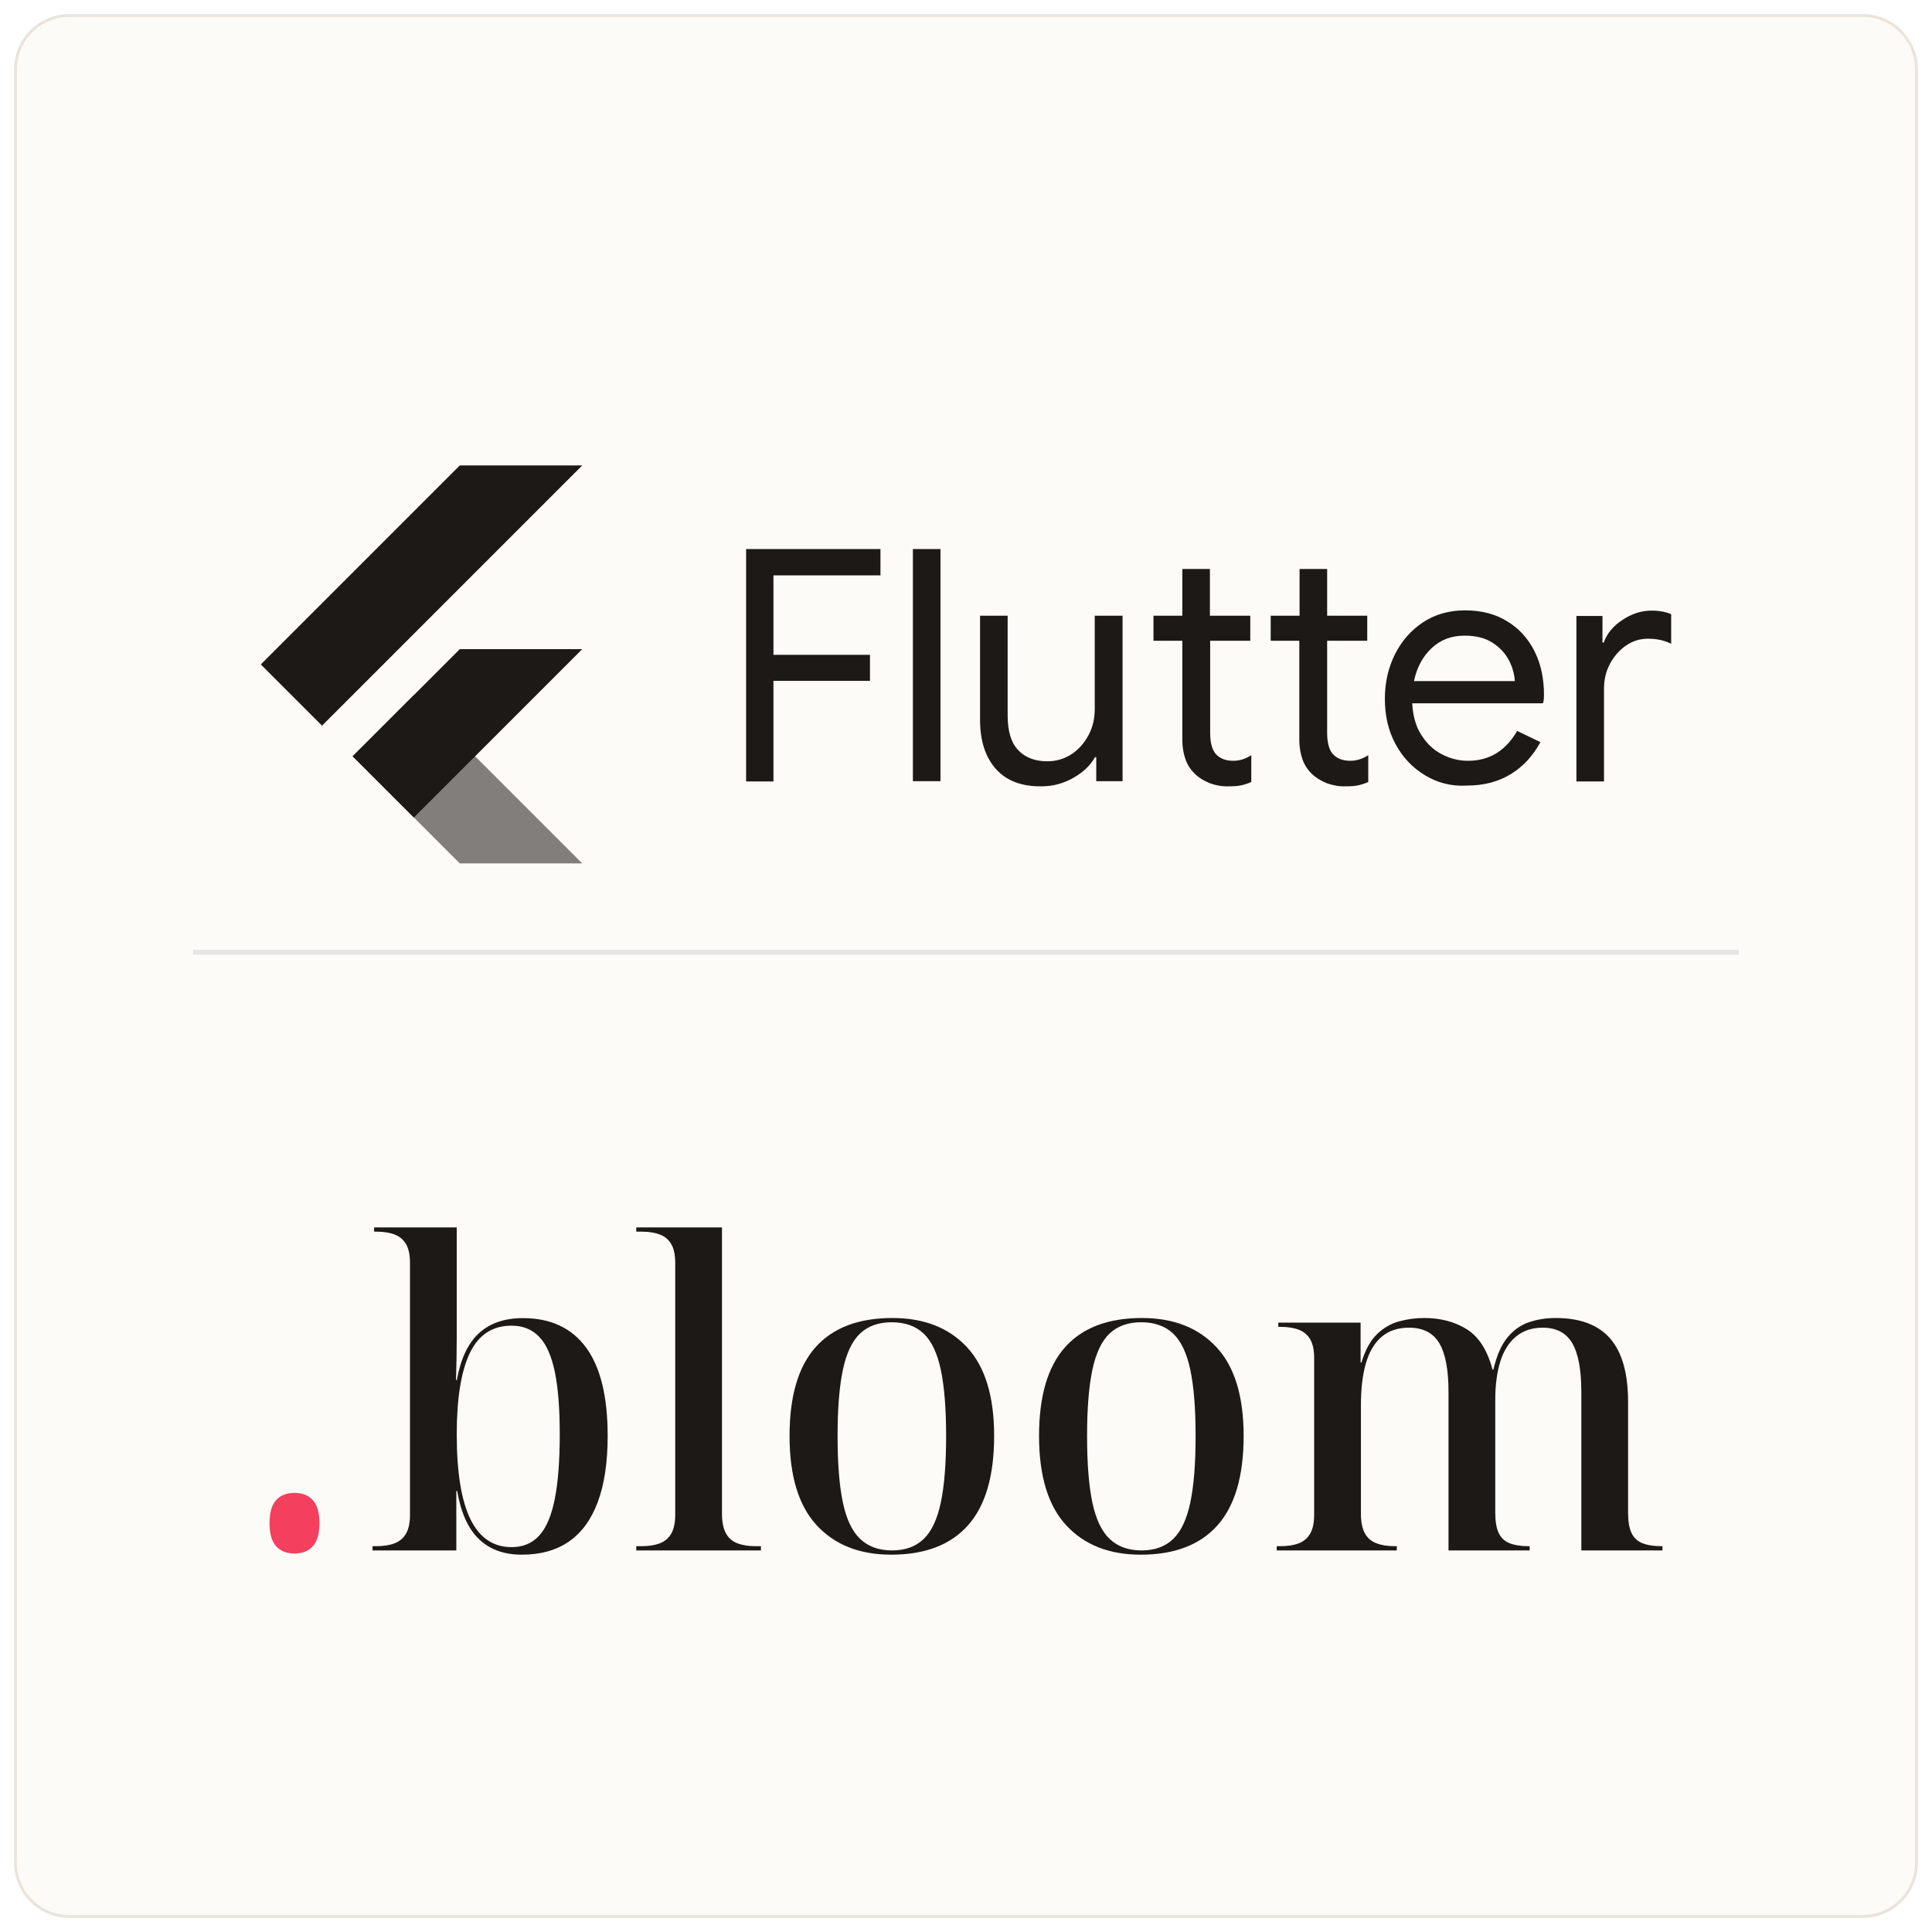
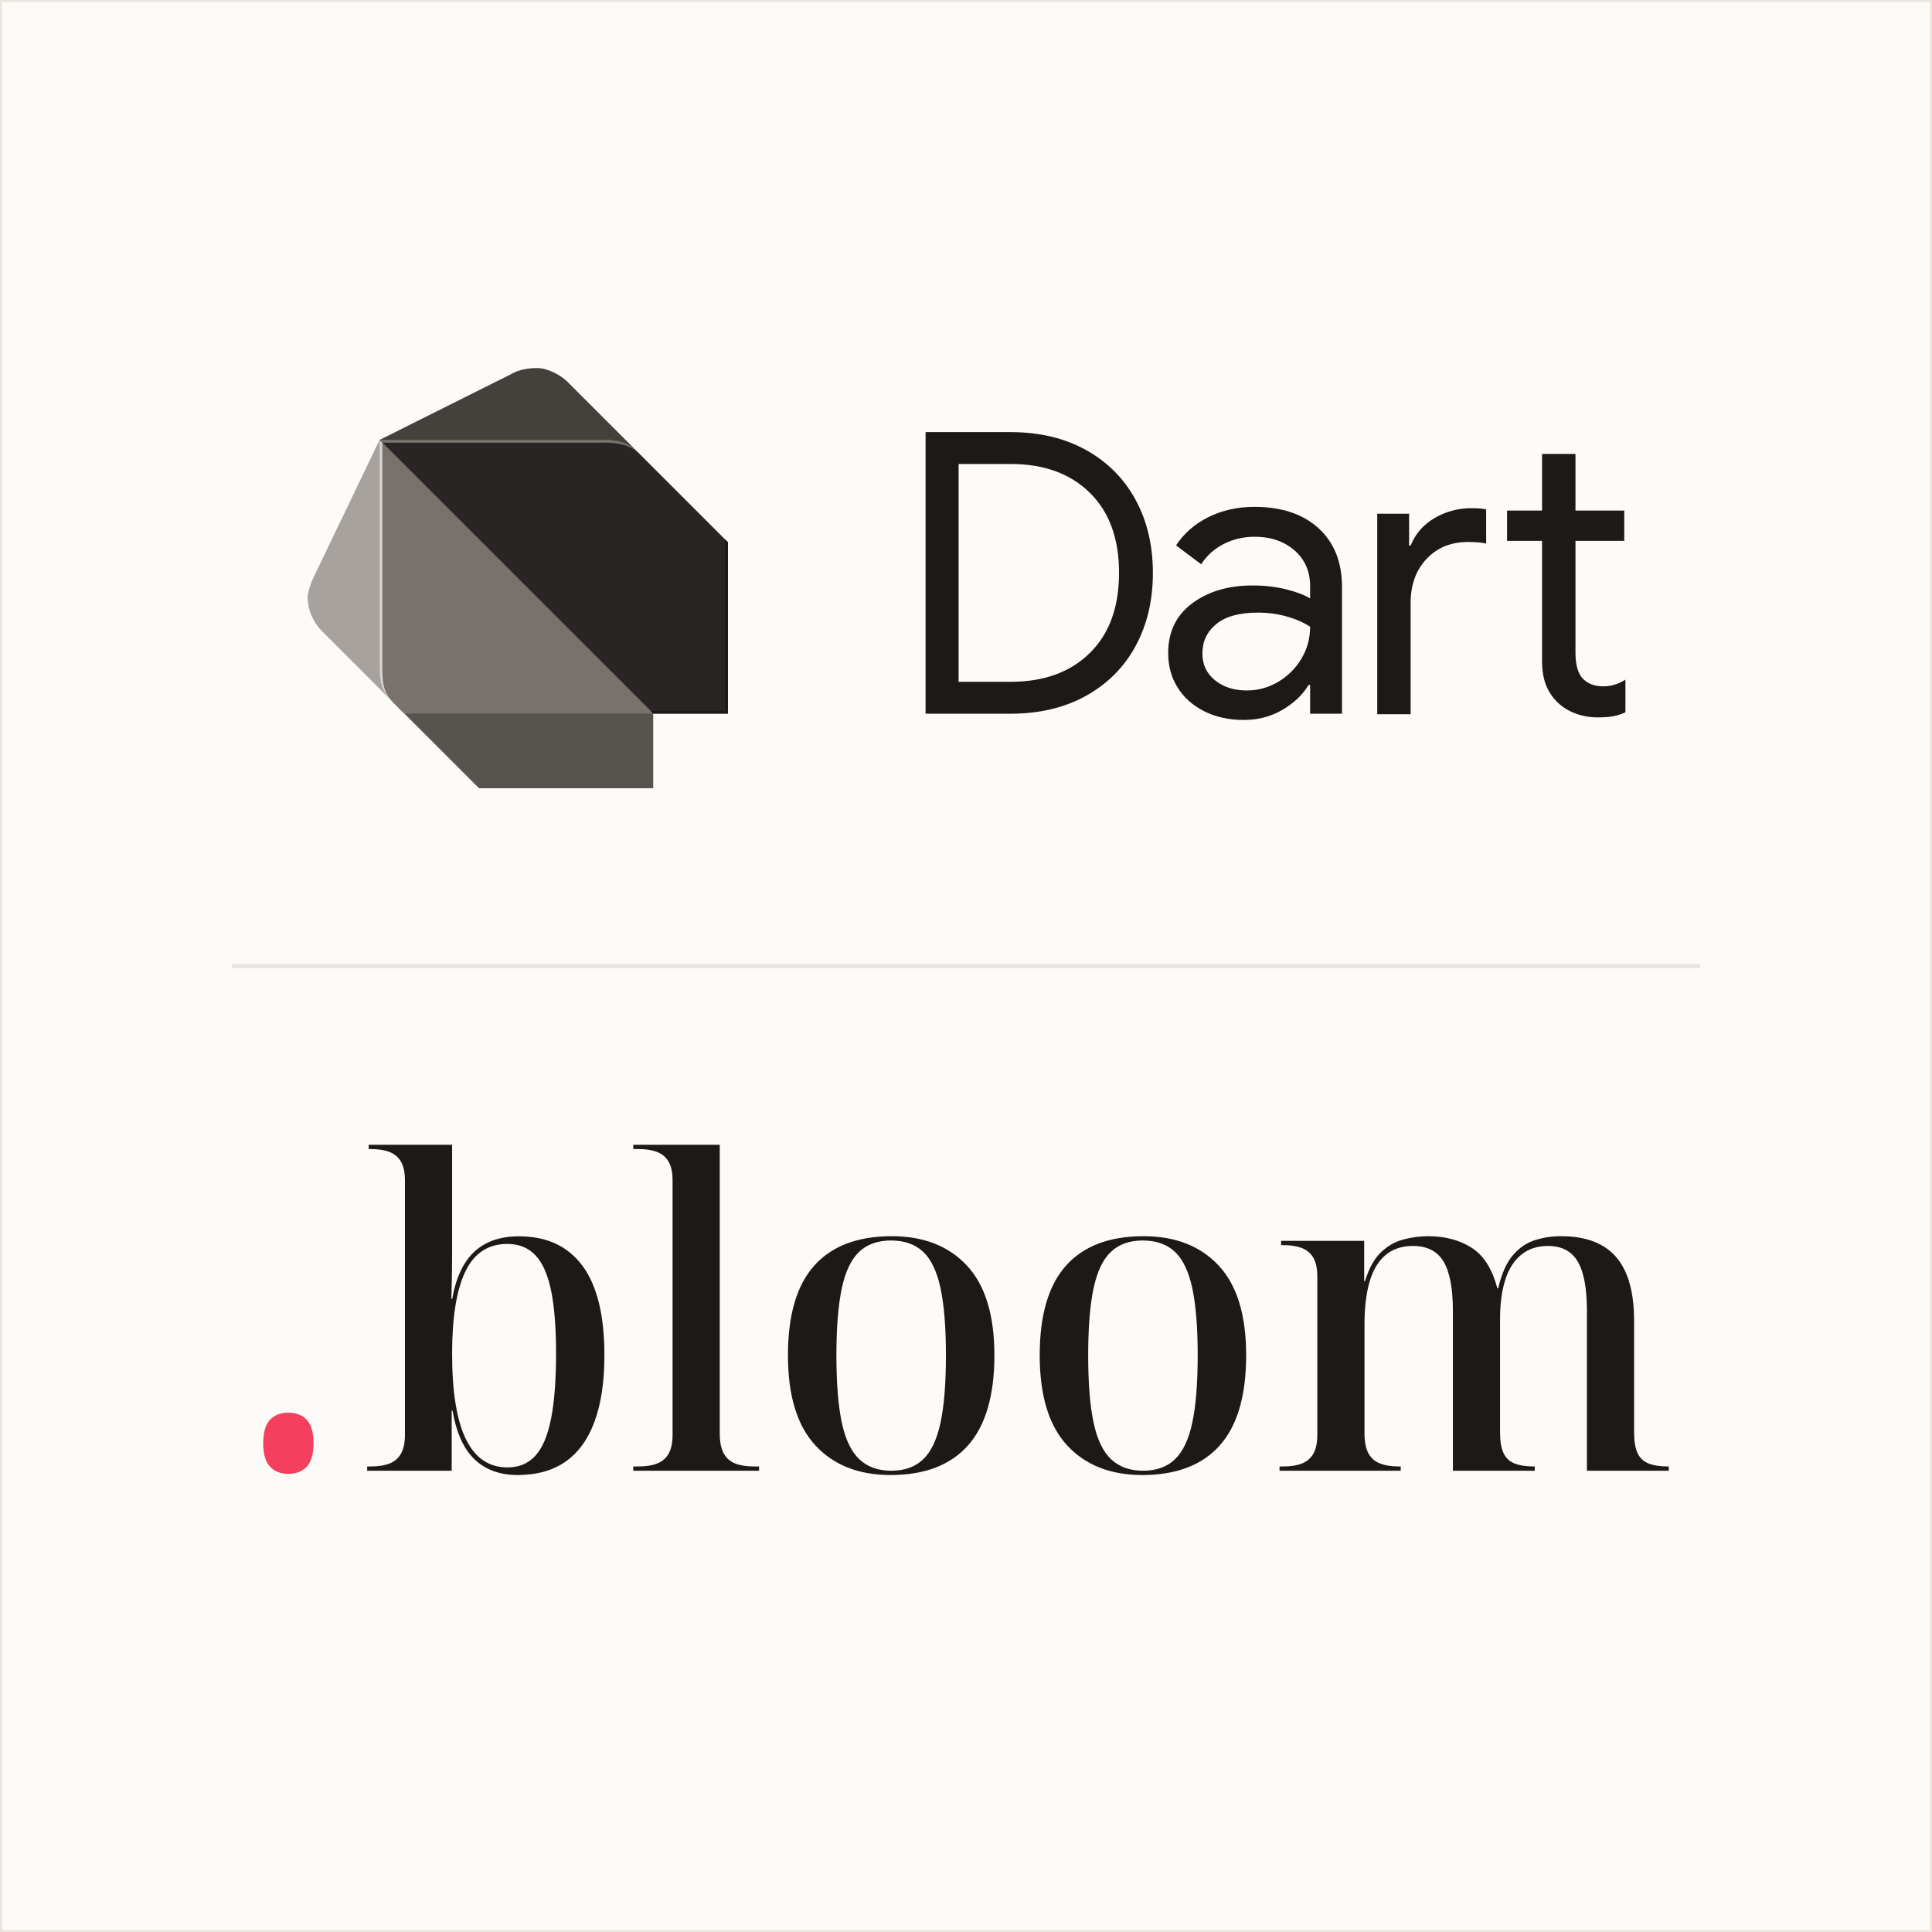
- <svg xmlns="http://www.w3.org/2000/svg" viewBox="0 0 1000 1000" width="1000" height="1000" role="img" aria-label="blooming_flutter rounded square card (light)">
+ <svg xmlns="http://www.w3.org/2000/svg" viewBox="0 0 1000 1000" width="1000" height="1000" role="img" aria-label="blooming Dart square card (light)">
  <defs>
    <style>
    </style>
  </defs>
-   <rect x="8" y="8" width="984" height="984" rx="28" fill="#FDFBF7" stroke="#EAE4DC" stroke-width="1.5" />
-   <g transform="translate(125.5, 240.9) scale(4.7454)">
-     <path d="M37.063 20.038H23.706L12.02 31.727L18.697 38.404L37.063 20.038Z" fill="#1C1917" fill-opacity="1.0" />
-     <path d="M8.68 28.386L2 21.706L23.706 0H37.064L8.68 28.386Z" fill="#1C1917" fill-opacity="1.0" />
-     <path d="M18.698 38.404L23.706 43.413H37.064L25.375 31.727L18.698 38.404Z" fill="#1C1917" fill-opacity="0.55" />
-     <path d="M18.697 25.046L12.019 31.723L18.697 38.401L25.374 31.723L18.697 25.046Z" fill="#1C1917" fill-opacity="0.80" />
-     <path d="M54.935 9.123H69.588V11.992H57.916V20.656H68.445V23.497H57.916V34.473H54.935V9.123Z M73.126 9.123H76.134V34.445H73.126V9.123Z M82.179 33.108C81.037 31.827 80.452 30.044 80.452 27.76V16.394H83.461V27.286C83.461 29.013 83.851 30.267 84.631 31.075C85.411 31.883 86.469 32.273 87.779 32.273C88.781 32.273 89.701 31.994 90.481 31.465C91.261 30.936 91.874 30.211 92.319 29.348C92.765 28.484 92.96 27.565 92.96 26.59V16.394H95.996V34.446H93.127V31.827H92.988C92.486 32.718 91.706 33.471 90.62 34.083C89.534 34.696 88.391 35.003 87.166 35.003C84.965 35.031 83.321 34.39 82.179 33.108Z M105.523 34.668C104.911 34.417 104.381 34.111 103.936 33.693C103.462 33.247 103.1 32.718 102.877 32.105C102.654 31.492 102.515 30.768 102.515 29.904V19.124H99.367V16.394H102.515V11.296H105.523V16.394H109.925V19.124H105.551V29.18C105.551 30.183 105.746 30.935 106.108 31.409C106.554 31.938 107.195 32.217 108.058 32.217C108.755 32.217 109.396 32.022 110.036 31.604V34.529C109.674 34.696 109.312 34.807 108.95 34.891C108.588 34.974 108.114 35.002 107.557 35.002C106.833 35.03 106.136 34.891 105.523 34.668Z M118.282 34.668C117.669 34.417 117.14 34.111 116.694 33.693C116.22 33.247 115.858 32.718 115.635 32.105C115.413 31.492 115.273 30.768 115.273 29.904V19.124H112.153V16.394H115.301V11.296H118.31V16.394H122.683V19.124H118.31V29.18C118.31 30.183 118.505 30.935 118.867 31.409C119.313 31.938 119.953 32.217 120.817 32.217C121.513 32.217 122.154 32.022 122.795 31.604V34.529C122.433 34.696 122.07 34.807 121.708 34.891C121.346 34.974 120.873 35.002 120.315 35.002C119.591 35.03 118.923 34.891 118.282 34.668Z M128.952 33.777C127.587 32.941 126.528 31.827 125.748 30.351C124.968 28.902 124.606 27.258 124.606 25.448C124.606 23.693 124.968 22.105 125.692 20.628C126.417 19.18 127.42 18.01 128.757 17.118C130.066 16.255 131.598 15.809 133.353 15.809C135.108 15.809 136.668 16.199 137.95 17.007C139.259 17.787 140.234 18.901 140.93 20.266C141.627 21.659 141.961 23.247 141.961 25.03C141.961 25.392 141.933 25.698 141.85 25.949H127.587C127.67 27.314 127.977 28.484 128.59 29.403C129.175 30.351 129.927 31.047 130.846 31.52C131.765 31.994 132.712 32.217 133.687 32.217C136 32.217 137.782 31.131 139.036 28.958L141.571 30.183C140.791 31.632 139.732 32.802 138.395 33.638C137.058 34.473 135.442 34.919 133.576 34.919C131.877 35.031 130.317 34.613 128.952 33.777ZM138.785 23.526C138.73 22.773 138.535 22.021 138.145 21.269C137.755 20.517 137.17 19.876 136.362 19.347C135.554 18.818 134.523 18.567 133.297 18.567C131.877 18.567 130.679 19.013 129.704 19.932C128.729 20.851 128.088 22.049 127.782 23.526H138.785Z M145.471 16.422H148.34V19.319H148.479C148.841 18.316 149.51 17.508 150.541 16.84C151.544 16.171 152.602 15.837 153.716 15.837C154.552 15.837 155.249 15.976 155.834 16.227V19.458C155.081 19.068 154.218 18.901 153.299 18.901C152.435 18.901 151.627 19.152 150.903 19.653C150.179 20.155 149.594 20.823 149.148 21.659C148.702 22.495 148.507 23.414 148.507 24.361V34.473H145.499V16.422H145.471Z" fill="#1C1917" />
+   <rect class="card-canvas" x="0" y="0" width="1000" height="1000" fill="#FDFBF7" stroke="#EAE4DC" stroke-width="2" />
+   <g id="dart-brand-lockup" transform="translate(159.25, 190.5) scale(1.45)">
+     <g fill="#1C1917">
+       <path d="M220.57,22.87h30.32c10.29,0,19.28,2.13,26.95,6.39c7.67,4.26,13.57,10.18,17.69,17.76 c4.12,7.58,6.18,16.28,6.18,26.11s-2.06,18.53-6.18,26.11c-4.12,7.58-10.01,13.5-17.69,17.76c-7.67,4.26-16.66,6.39-26.95,6.39 h-30.32V22.87z M250.89,112c11.88,0,21.31-3.41,28.28-10.25c6.97-6.83,10.46-16.37,10.46-28.63c0-12.26-3.49-21.8-10.46-28.63 c-6.97-6.83-16.4-10.25-28.28-10.25h-18.53V112H250.89z" />
+       <path d="M320.08,122.53c-4.12-2.06-7.3-4.89-9.54-8.49c-2.25-3.6-3.37-7.7-3.37-12.28c0-7.58,2.85-13.5,8.56-17.76 c5.71-4.26,12.91-6.39,21.62-6.39c4.3,0,8.3,0.47,12,1.4c3.7,0.94,6.53,2.01,8.49,3.23V77.9c0-5.33-1.87-9.61-5.61-12.84 c-3.74-3.23-8.47-4.84-14.18-4.84c-4.02,0-7.72,0.87-11.09,2.6c-3.37,1.73-6.04,4.14-8,7.23l-8.98-6.74 c2.81-4.3,6.67-7.67,11.58-10.11c4.91-2.43,10.36-3.65,16.35-3.65c9.73,0,17.38,2.55,22.95,7.65c5.57,5.1,8.35,12.05,8.35,20.84 v45.34h-11.37v-10.25h-0.56c-2.06,3.46-5.15,6.41-9.26,8.84c-4.12,2.43-8.75,3.65-13.9,3.65 C328.88,125.62,324.2,124.59,320.08,122.53z M346.47,112c3.46-2.06,6.22-4.82,8.28-8.28c2.06-3.46,3.09-7.25,3.09-11.37 c-2.25-1.5-5.01-2.71-8.28-3.65c-3.28-0.93-6.74-1.4-10.39-1.4c-6.55,0-11.49,1.36-14.81,4.07c-3.32,2.72-4.98,6.22-4.98,10.53 c0,3.93,1.5,7.11,4.49,9.54c2.99,2.43,6.78,3.65,11.37,3.65C339.27,115.09,343.01,114.06,346.47,112z" />
+       <path d="M381.8,51.99h11.37v11.37h0.56c1.68-4.21,4.54-7.49,8.56-9.83c4.02-2.34,8.42-3.51,13.19-3.51 c2.06,0,3.79,0.14,5.19,0.42v12.21c-1.59-0.37-3.74-0.56-6.46-0.56c-6.08,0-11.02,2.01-14.81,6.04 c-3.79,4.02-5.68,9.26-5.68,15.72v39.72H381.8V51.99z" />
+       <path d="M452.49,123.28c-2.48-0.95-4.56-2.24-6.25-3.86c-1.87-1.81-3.28-3.91-4.21-6.29 c-0.94-2.38-1.4-5.29-1.4-8.72V61.68h-12.49V50.87h12.49V30.66h11.93v20.21h17.41v10.81h-17.41v39.88c0,4.02,0.75,6.98,2.25,8.9 c1.78,2.11,4.35,3.16,7.72,3.16c2.71,0,5.33-0.79,7.86-2.39v11.65c-1.4,0.65-2.83,1.12-4.28,1.4c-1.45,0.28-3.3,0.42-5.54,0.42 C457.65,124.7,454.96,124.23,452.49,123.28z" />
+     </g>
+     <g id="dart-symbol">
+       <path fill="#57534E" d="M25.66,25.66v79.93c0,7.92,0.99,9.86,4.93,13.82L61.18,150h62.17v-26.64L25.66,25.66z" />
+       <path fill="#78716C" d="M25.66,105.59c0,7.92,0.99,9.86,4.93,13.82l3.95,3.95h88.82l-97.7-97.7V105.59z" />
+       <path fill="#A8A29E" d="M25.66,25.66L1.97,75C1.13,76.79,0,79.91,0,81.91c0,4.31,1.89,8.72,4.93,11.84l25.66,25.66 c-3.94-3.96-4.93-5.9-4.93-13.82V25.66z" />
+       <path fill="#D6D3D1" d="M31.58,120.39c-3.94-3.96-4.93-5.9-4.93-13.82V26.64l-0.99-0.99v79.93c0,7.92,0.99,9.86,4.93,13.82 l3.95,3.95h0L31.58,120.39z" />
+       <path fill="#292524" d="M104.61,25.66H25.66l97.7,97.7H150V62.17l-31.58-31.58C113.99,26.14,110.05,25.66,104.61,25.66z" />
+       <path fill="#44403C" d="M118.42,30.59L92.76,4.93C90.52,2.68,85.86,0,81.91,0c-3.39,0-6.72,0.68-8.88,1.97L25.66,25.66h78.95 C110.05,25.66,113.99,26.14,118.42,30.59z" />
+       <polygon fill="#1C1917" points="149.01,61.18 149.01,122.37 122.37,122.37 123.36,123.36 150,123.36 150,62.17" />
+       <path fill="#78716C" d="M118.42,30.59c-4.89-4.89-8.9-4.93-14.8-4.93H25.66l0.99,0.99h76.97C106.57,26.64,114,26.15,118.42,30.59 L118.42,30.59z" />
+     </g>
  </g>
-   <line x1="100.0" y1="492.9" x2="900.0" y2="492.9" stroke="#E7E5E4" stroke-width="2.5" />
-   <g transform="translate(500, 720) scale(0.220) translate(-1710.93, 375)">
+   <line x1="120" y1="500" x2="880" y2="500" stroke="#E7E5E4" stroke-width="2.2" />
+   <g transform="translate(500, 678.0) scale(0.222) translate(-1710.93, 375)">
    <circle cx="131" cy="-64" r="56" fill="rgba(244, 63, 94, 0.08)" stroke="#F43F5E" stroke-width="1.8" opacity="0.75" />
    <path fill="#F43F5E" d="M131.068 7.276Q103.24 7.276 87.81 -9.862Q72.379 -27.0 72.379 -64.034Q72.379 -101.344 87.81 -118.344Q103.24 -135.344 131.068 -135.344Q158.619 -135.344 174.188 -118.344Q189.756 -101.344 189.756 -64.034Q189.756 -27.0 174.188 -9.862Q158.619 7.276 131.068 7.276Z" />
    <path fill="#1C1917" d="M665.756 10.0Q603.239 10.0 565.101 -26.586Q526.963 -63.173 513.79 -139.897H511.79V0.0H314.724V-10.0H323.827Q349.69 -10.0 367.277 -17.035Q384.863 -24.069 393.828 -40.242Q402.794 -56.415 402.794 -83.69V-676.689Q402.794 -704.413 393.69 -720.31Q384.587 -736.206 367.001 -743.103Q349.415 -750.0 323.827 -750.0H318.345V-760.0H512.79V-579.585Q512.79 -553.861 512.79 -505.189Q512.79 -456.516 511.066 -400.861H513.066Q526.239 -475.206 564.877 -510.879Q603.515 -546.552 668.584 -546.552Q766.032 -546.552 816.946 -477.517Q867.86 -408.482 867.86 -269.276Q867.86 -176.621 844.722 -114.259Q821.584 -51.897 776.808 -20.948Q732.032 10.0 665.756 10.0ZM641.861 -7.758Q682.276 -7.758 707.121 -35.223Q731.966 -62.689 743.552 -121.602Q755.139 -180.516 755.139 -273.861Q755.139 -363.724 743.552 -419.983Q731.966 -476.242 706.897 -502.518Q681.827 -528.794 641.689 -528.794Q574.481 -528.794 543.636 -464.448Q512.79 -400.103 512.79 -273.137Q512.79 -139.413 544.946 -73.585Q577.102 -7.758 641.861 -7.758Z M935.103 0.0V-10.0H947.827Q973.69 -10.0 991.277 -17.035Q1008.863 -24.069 1017.828 -40.242Q1026.794 -56.415 1026.794 -83.69V-676.689Q1026.794 -704.413 1017.69 -720.31Q1008.587 -736.206 991.001 -743.103Q973.415 -750.0 947.827 -750.0H935.103V-760.0H1136.79V-87.311Q1136.79 -57.863 1145.756 -40.966Q1154.721 -24.069 1172.445 -17.035Q1190.169 -10.0 1215.756 -10.0H1228.481V0.0Z M1534.965 10.0Q1423.655 10.0 1359.724 -59.138Q1295.794 -128.276 1295.794 -269.276Q1295.794 -409.552 1357.086 -478.19Q1418.379 -546.827 1537.965 -546.827Q1649.274 -546.827 1713.205 -478.19Q1777.136 -409.552 1777.136 -269.276Q1777.136 -128.276 1715.705 -59.138Q1654.274 10.0 1534.965 10.0ZM1536.965 0.0Q1583.206 0.0 1611.138 -26.724Q1639.069 -53.448 1651.604 -112.448Q1664.139 -171.448 1664.139 -269.276Q1664.139 -366.379 1651.604 -425.241Q1639.069 -484.103 1611.0 -510.465Q1582.931 -536.827 1535.965 -536.827Q1489.998 -536.827 1461.929 -510.465Q1433.86 -484.103 1421.325 -425.241Q1408.79 -366.379 1408.79 -269.276Q1408.79 -171.448 1421.325 -112.448Q1433.86 -53.448 1462.291 -26.724Q1490.723 0.0 1536.965 0.0Z M2121.965 10.0Q2010.655 10.0 1946.724 -59.138Q1882.794 -128.276 1882.794 -269.276Q1882.794 -409.552 1944.086 -478.19Q2005.379 -546.827 2124.965 -546.827Q2236.274 -546.827 2300.205 -478.19Q2364.136 -409.552 2364.136 -269.276Q2364.136 -128.276 2302.705 -59.138Q2241.274 10.0 2121.965 10.0ZM2123.965 0.0Q2170.206 0.0 2198.138 -26.724Q2226.069 -53.448 2238.604 -112.448Q2251.139 -171.448 2251.139 -269.276Q2251.139 -366.379 2238.604 -425.241Q2226.069 -484.103 2198.0 -510.465Q2169.931 -536.827 2122.965 -536.827Q2076.998 -536.827 2048.929 -510.465Q2020.86 -484.103 2008.325 -425.241Q1995.79 -366.379 1995.79 -269.276Q1995.79 -171.448 2008.325 -112.448Q2020.86 -53.448 2049.291 -26.724Q2077.723 0.0 2123.965 0.0Z M2441.966 0.0V-10.0H2451.069Q2476.932 -10.0 2494.519 -17.035Q2512.105 -24.069 2521.07 -40.242Q2530.035 -56.415 2530.035 -83.69V-452.689Q2530.035 -480.413 2520.932 -496.31Q2511.829 -512.206 2494.243 -519.103Q2476.656 -526.0 2451.069 -526.0H2445.587V-536.0H2639.308V-442.103H2641.308Q2654.756 -486.379 2677.843 -508.741Q2700.929 -531.103 2729.929 -538.965Q2758.929 -546.827 2788.653 -546.827Q2847.169 -546.827 2889.532 -520.086Q2931.894 -493.345 2949.687 -425.379H2951.687Q2963.308 -474.966 2984.877 -501.104Q3006.447 -527.242 3035.723 -537.035Q3064.998 -546.827 3098.239 -546.827Q3184.79 -546.827 3226.704 -498.293Q3268.618 -449.758 3268.618 -349.482V-88.966Q3268.618 -58.69 3276.48 -41.518Q3284.342 -24.345 3301.877 -17.173Q3319.411 -10.0 3346.481 -10.0H3349.481V0.0H3158.621V-373.068Q3158.621 -451.103 3137.276 -487.586Q3115.931 -524.069 3067.689 -524.069Q3030.516 -524.069 3005.309 -503.466Q2980.102 -482.863 2968.119 -444.76Q2956.136 -406.656 2956.136 -354.208V-88.966Q2956.136 -58.69 2963.998 -41.518Q2971.86 -24.345 2989.394 -17.173Q3006.929 -10.0 3033.998 -10.0H3036.998V0.0H2846.139V-373.068Q2846.139 -451.103 2824.431 -487.586Q2802.724 -524.069 2753.034 -524.069Q2714.413 -524.069 2689.206 -502.966Q2663.998 -481.863 2652.015 -441.035Q2640.032 -400.208 2640.032 -341.311V-87.311Q2640.032 -57.863 2648.998 -40.966Q2657.963 -24.069 2676.049 -17.035Q2694.136 -10.0 2718.998 -10.0H2724.481V0.0Z" />
  </g>
</svg>
